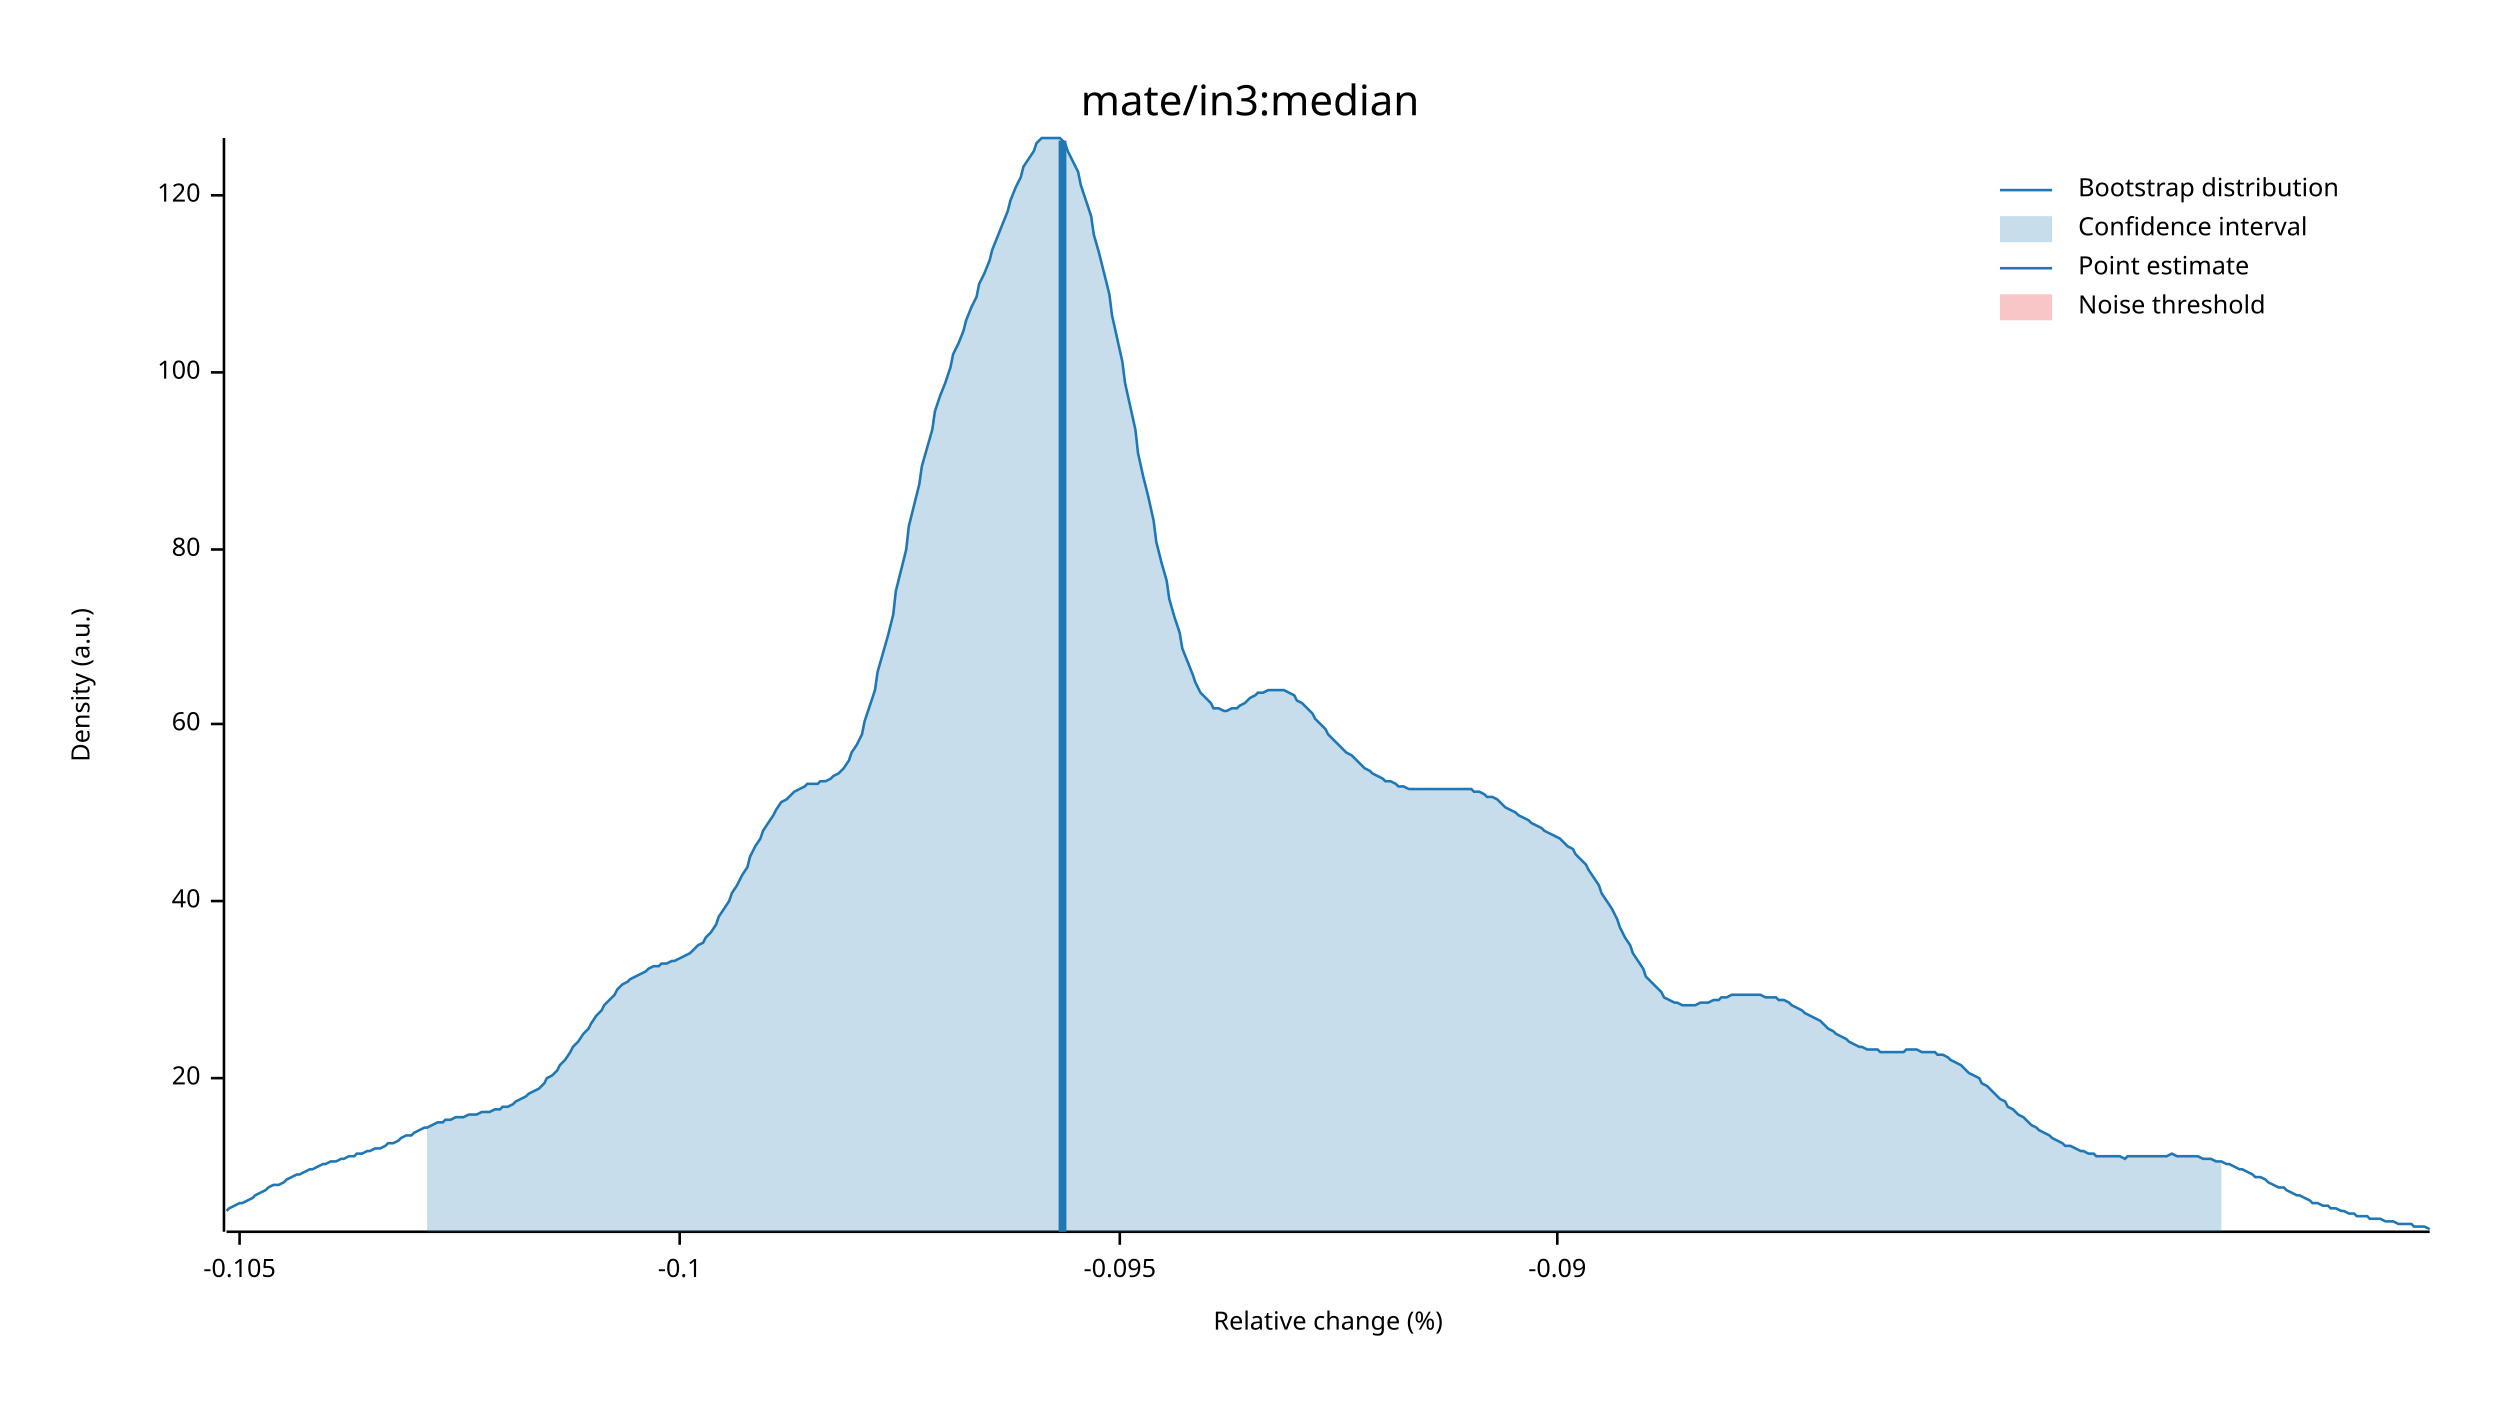
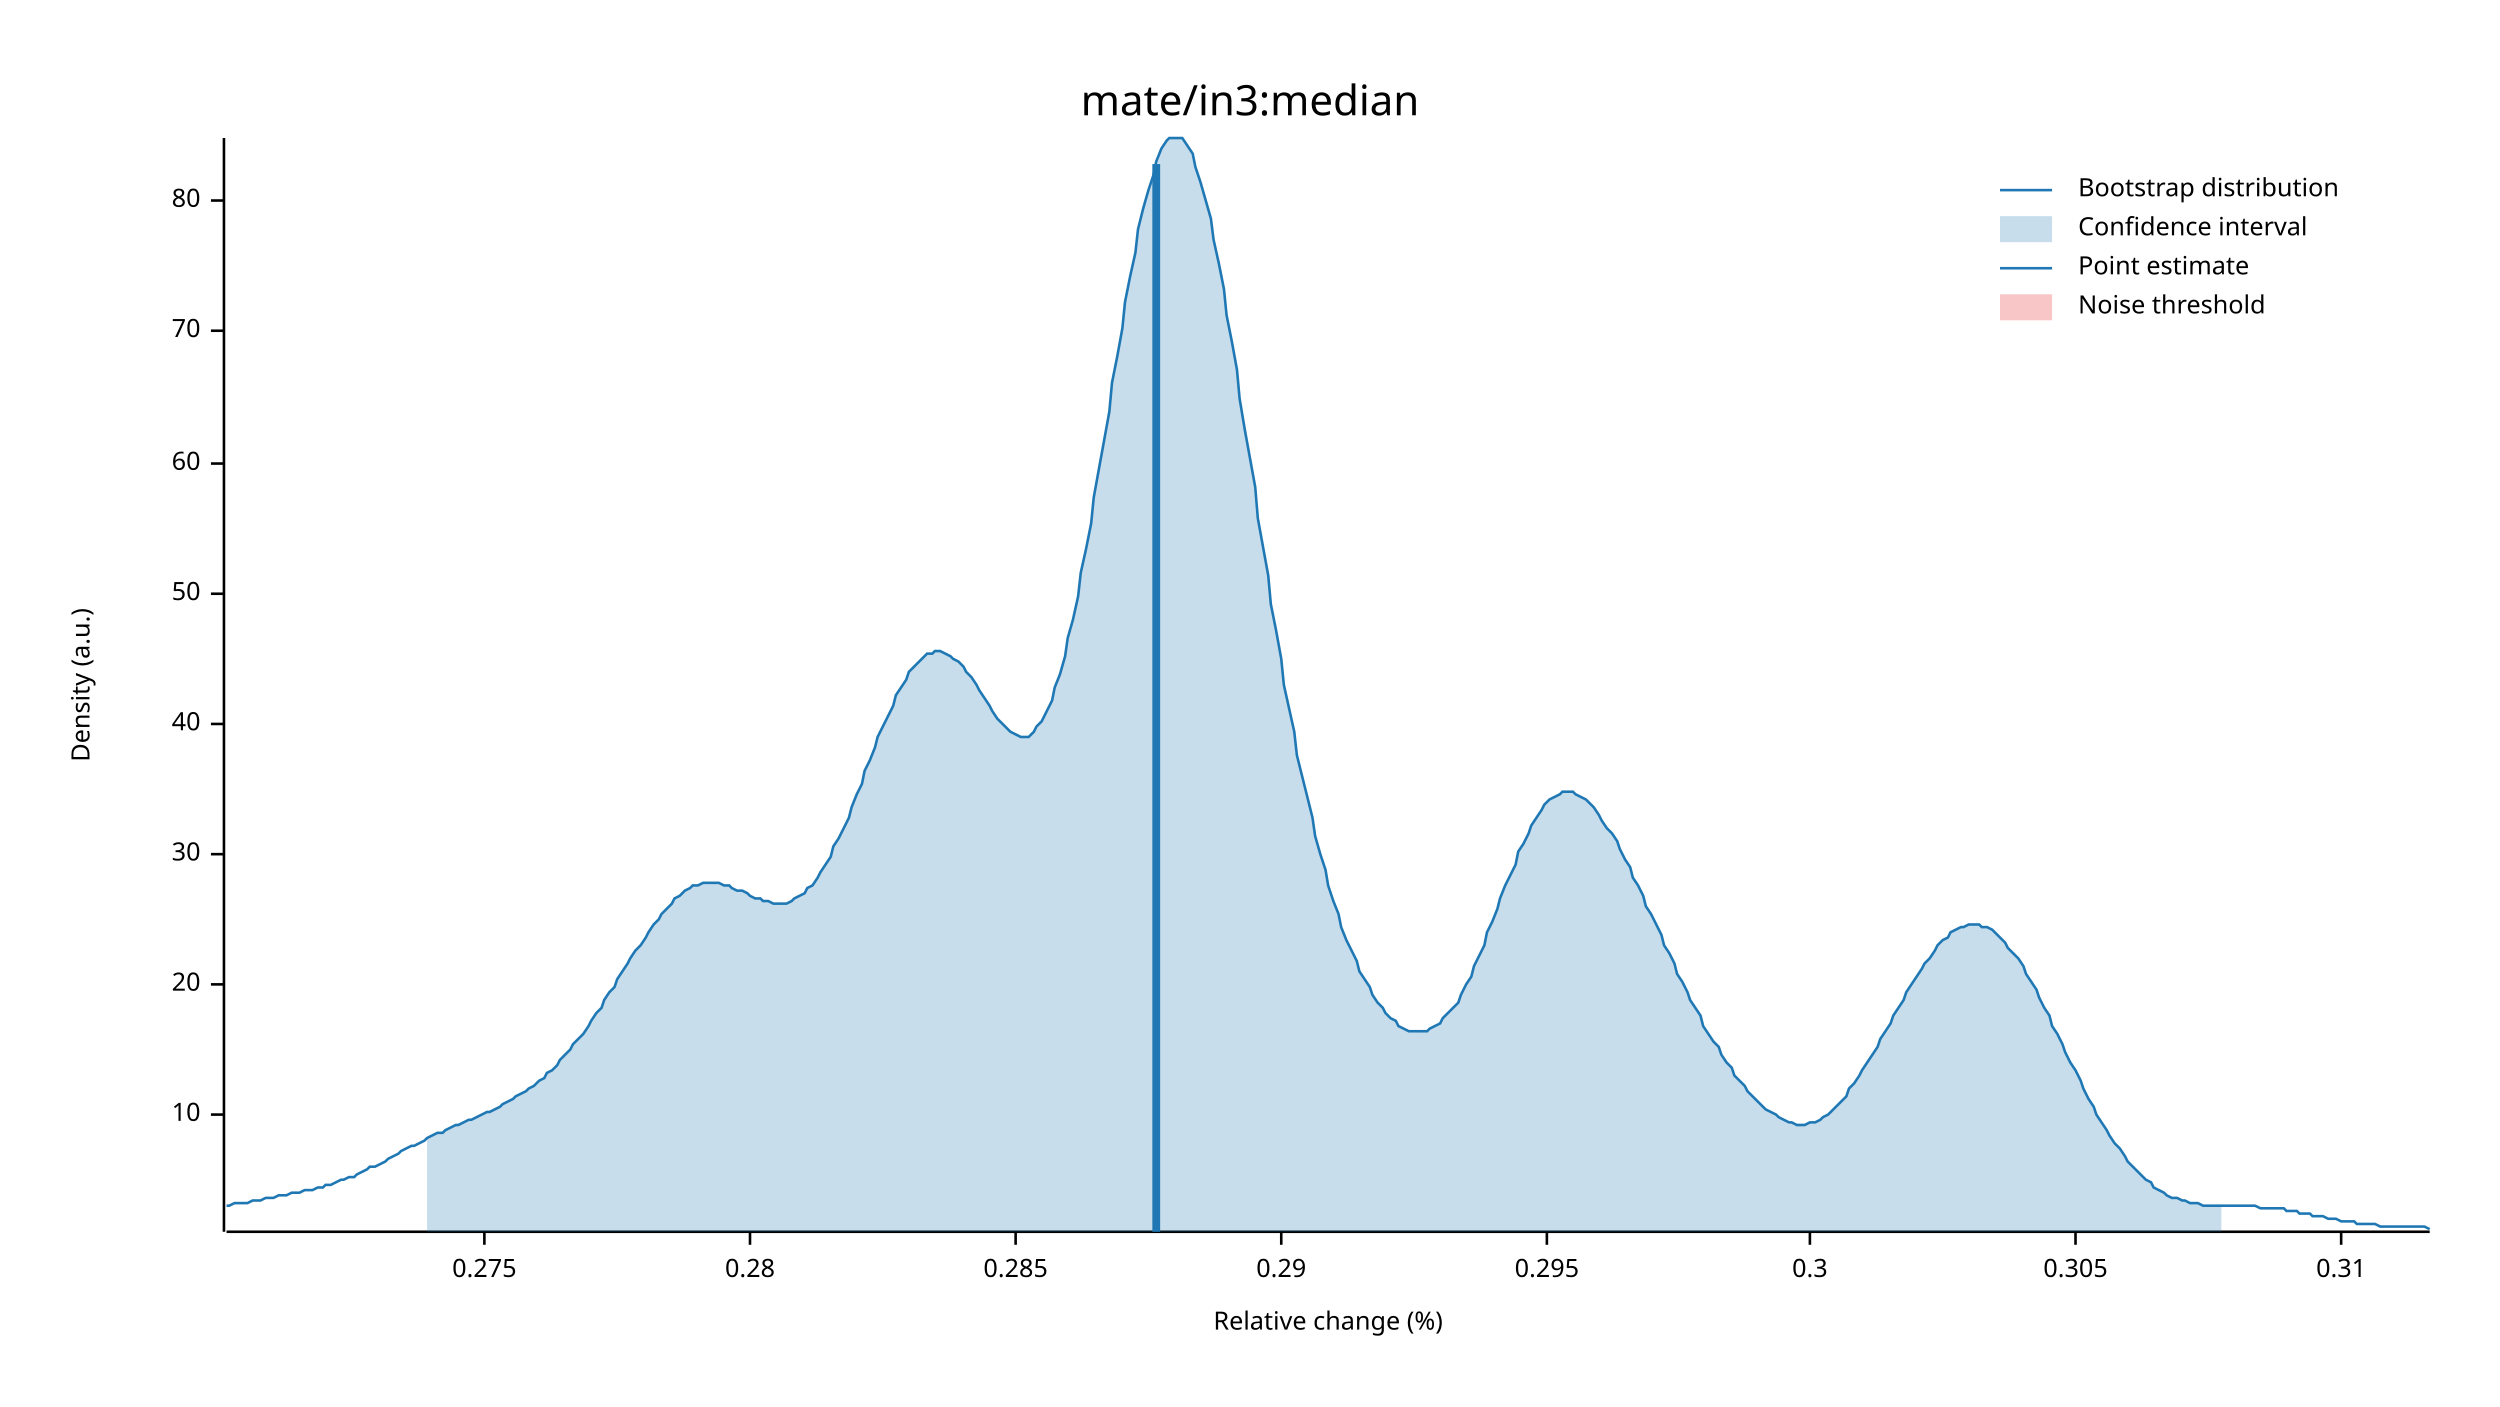
<svg xmlns="http://www.w3.org/2000/svg" width="960" height="540" viewBox="0 0 960 540">
  <text x="480" y="32" dy="0.76em" text-anchor="middle" font-family="sans-serif" font-size="16.129" opacity="1" fill="#000000">
mate/in3:median
</text>
  <text x="27" y="263" dy="0.76em" text-anchor="middle" font-family="sans-serif" font-size="9.677" opacity="1" fill="#000000" transform="rotate(270, 27, 263)">
Density (a.u.)
</text>
  <text x="510" y="513" dy="-0.5ex" text-anchor="middle" font-family="sans-serif" font-size="9.677" opacity="1" fill="#000000">
Relative change (%)
</text>
  <polyline fill="none" opacity="1" stroke="#000000" stroke-width="1" points="86,53 86,473 " />
-   <text x="77" y="414" dy="0.5ex" text-anchor="end" font-family="sans-serif" font-size="9.677" opacity="1" fill="#000000">
+   <text x="77" y="428" dy="0.5ex" text-anchor="end" font-family="sans-serif" font-size="9.677" opacity="1" fill="#000000">
+ 10
+ </text>
+   <polyline fill="none" opacity="1" stroke="#000000" stroke-width="1" points="81,428 86,428 " />
+   <text x="77" y="378" dy="0.5ex" text-anchor="end" font-family="sans-serif" font-size="9.677" opacity="1" fill="#000000">
20
</text>
-   <polyline fill="none" opacity="1" stroke="#000000" stroke-width="1" points="81,414 86,414 " />
-   <text x="77" y="346" dy="0.5ex" text-anchor="end" font-family="sans-serif" font-size="9.677" opacity="1" fill="#000000">
+   <polyline fill="none" opacity="1" stroke="#000000" stroke-width="1" points="81,378 86,378 " />
+   <text x="77" y="328" dy="0.5ex" text-anchor="end" font-family="sans-serif" font-size="9.677" opacity="1" fill="#000000">
+ 30
+ </text>
+   <polyline fill="none" opacity="1" stroke="#000000" stroke-width="1" points="81,328 86,328 " />
+   <text x="77" y="278" dy="0.5ex" text-anchor="end" font-family="sans-serif" font-size="9.677" opacity="1" fill="#000000">
40
</text>
-   <polyline fill="none" opacity="1" stroke="#000000" stroke-width="1" points="81,346 86,346 " />
-   <text x="77" y="278" dy="0.5ex" text-anchor="end" font-family="sans-serif" font-size="9.677" opacity="1" fill="#000000">
+   <polyline fill="none" opacity="1" stroke="#000000" stroke-width="1" points="81,278 86,278 " />
+   <text x="77" y="228" dy="0.5ex" text-anchor="end" font-family="sans-serif" font-size="9.677" opacity="1" fill="#000000">
+ 50
+ </text>
+   <polyline fill="none" opacity="1" stroke="#000000" stroke-width="1" points="81,228 86,228 " />
+   <text x="77" y="178" dy="0.5ex" text-anchor="end" font-family="sans-serif" font-size="9.677" opacity="1" fill="#000000">
60
</text>
-   <polyline fill="none" opacity="1" stroke="#000000" stroke-width="1" points="81,278 86,278 " />
-   <text x="77" y="211" dy="0.5ex" text-anchor="end" font-family="sans-serif" font-size="9.677" opacity="1" fill="#000000">
+   <polyline fill="none" opacity="1" stroke="#000000" stroke-width="1" points="81,178 86,178 " />
+   <text x="77" y="127" dy="0.5ex" text-anchor="end" font-family="sans-serif" font-size="9.677" opacity="1" fill="#000000">
+ 70
+ </text>
+   <polyline fill="none" opacity="1" stroke="#000000" stroke-width="1" points="81,127 86,127 " />
+   <text x="77" y="77" dy="0.5ex" text-anchor="end" font-family="sans-serif" font-size="9.677" opacity="1" fill="#000000">
80
</text>
-   <polyline fill="none" opacity="1" stroke="#000000" stroke-width="1" points="81,211 86,211 " />
-   <text x="77" y="143" dy="0.5ex" text-anchor="end" font-family="sans-serif" font-size="9.677" opacity="1" fill="#000000">
- 100
+   <polyline fill="none" opacity="1" stroke="#000000" stroke-width="1" points="81,77 86,77 " />
+   <polyline fill="none" opacity="1" stroke="#000000" stroke-width="1" points="87,473 933,473 " />
+   <text x="186" y="483" dy="0.76em" text-anchor="middle" font-family="sans-serif" font-size="9.677" opacity="1" fill="#000000">
+ 0.275
</text>
-   <polyline fill="none" opacity="1" stroke="#000000" stroke-width="1" points="81,143 86,143 " />
-   <text x="77" y="75" dy="0.5ex" text-anchor="end" font-family="sans-serif" font-size="9.677" opacity="1" fill="#000000">
- 120
+   <polyline fill="none" opacity="1" stroke="#000000" stroke-width="1" points="186,473 186,478 " />
+   <text x="288" y="483" dy="0.76em" text-anchor="middle" font-family="sans-serif" font-size="9.677" opacity="1" fill="#000000">
+ 0.28
</text>
-   <polyline fill="none" opacity="1" stroke="#000000" stroke-width="1" points="81,75 86,75 " />
-   <polyline fill="none" opacity="1" stroke="#000000" stroke-width="1" points="87,473 933,473 " />
-   <text x="92" y="483" dy="0.76em" text-anchor="middle" font-family="sans-serif" font-size="9.677" opacity="1" fill="#000000">
- -0.105
+   <polyline fill="none" opacity="1" stroke="#000000" stroke-width="1" points="288,473 288,478 " />
+   <text x="390" y="483" dy="0.76em" text-anchor="middle" font-family="sans-serif" font-size="9.677" opacity="1" fill="#000000">
+ 0.285
</text>
-   <polyline fill="none" opacity="1" stroke="#000000" stroke-width="1" points="92,473 92,478 " />
-   <text x="261" y="483" dy="0.76em" text-anchor="middle" font-family="sans-serif" font-size="9.677" opacity="1" fill="#000000">
- -0.1
+   <polyline fill="none" opacity="1" stroke="#000000" stroke-width="1" points="390,473 390,478 " />
+   <text x="492" y="483" dy="0.76em" text-anchor="middle" font-family="sans-serif" font-size="9.677" opacity="1" fill="#000000">
+ 0.29
</text>
-   <polyline fill="none" opacity="1" stroke="#000000" stroke-width="1" points="261,473 261,478 " />
-   <text x="430" y="483" dy="0.76em" text-anchor="middle" font-family="sans-serif" font-size="9.677" opacity="1" fill="#000000">
- -0.095
+   <polyline fill="none" opacity="1" stroke="#000000" stroke-width="1" points="492,473 492,478 " />
+   <text x="594" y="483" dy="0.76em" text-anchor="middle" font-family="sans-serif" font-size="9.677" opacity="1" fill="#000000">
+ 0.295
</text>
-   <polyline fill="none" opacity="1" stroke="#000000" stroke-width="1" points="430,473 430,478 " />
-   <text x="598" y="483" dy="0.76em" text-anchor="middle" font-family="sans-serif" font-size="9.677" opacity="1" fill="#000000">
- -0.09
+   <polyline fill="none" opacity="1" stroke="#000000" stroke-width="1" points="594,473 594,478 " />
+   <text x="695" y="483" dy="0.76em" text-anchor="middle" font-family="sans-serif" font-size="9.677" opacity="1" fill="#000000">
+ 0.3
</text>
-   <polyline fill="none" opacity="1" stroke="#000000" stroke-width="1" points="598,473 598,478 " />
-   <polyline fill="none" opacity="1" stroke="#1F78B4" stroke-width="1" points="87,465 88,464 90,463 92,462 93,462 95,461 97,460 98,459 100,458 102,457 103,456 105,455 107,455 109,454 110,453 112,452 114,451 115,451 117,450 119,449 120,449 122,448 124,447 125,447 127,446 129,446 131,445 132,445 134,444 136,444 137,443 139,443 141,442 142,442 144,441 146,441 148,440 149,439 151,439 153,438 154,437 156,436 158,436 159,435 161,434 163,433 164,433 166,432 168,431 170,431 171,430 173,430 175,429 176,429 178,429 180,428 181,428 183,428 185,427 187,427 188,427 190,426 192,426 193,425 195,425 197,424 198,423 200,422 202,421 203,420 205,419 207,418 209,416 210,414 212,413 214,411 215,409 217,407 219,404 220,402 222,400 224,397 226,395 227,393 229,390 231,388 232,386 234,384 236,382 237,380 239,378 241,377 242,376 244,375 246,374 248,373 249,372 251,371 253,371 254,370 256,370 258,369 259,369 261,368 263,367 265,366 266,365 268,363 270,362 271,360 273,358 275,355 276,352 278,349 280,346 281,343 283,340 285,336 287,333 288,329 290,325 292,322 293,319 295,316 297,313 298,311 300,308 302,307 304,305 305,304 307,303 309,302 310,301 312,301 314,301 315,300 317,300 319,299 320,298 322,297 324,295 326,292 327,289 329,286 331,282 332,277 334,271 336,265 337,258 339,251 341,244 343,236 344,227 346,219 348,211 349,202 351,194 353,186 354,179 356,172 358,165 359,158 361,152 363,147 365,141 366,136 368,132 370,127 371,123 373,118 375,114 376,109 378,105 380,100 381,96 383,91 385,86 387,81 388,77 390,72 392,68 393,64 395,61 397,58 398,55 400,53 402,53 404,53 405,53 407,53 409,55 410,58 412,62 414,66 415,71 417,77 419,83 420,90 422,97 424,105 426,113 427,121 429,130 431,139 432,147 434,156 436,165 437,174 439,183 441,191 443,200 444,208 446,216 448,223 449,230 451,237 453,243 454,249 456,254 458,259 459,262 461,266 463,268 465,270 466,272 468,272 470,273 471,273 473,272 475,272 476,271 478,270 480,268 482,267 483,266 485,266 487,265 488,265 490,265 492,265 493,265 495,266 497,267 498,269 500,270 502,272 504,274 505,276 507,278 509,280 510,282 512,284 514,286 515,287 517,289 519,290 521,292 522,293 524,295 526,296 527,297 529,298 531,299 532,300 534,300 536,301 537,302 539,302 541,303 543,303 544,303 546,303 548,303 549,303 551,303 553,303 554,303 556,303 558,303 560,303 561,303 563,303 565,303 566,304 568,304 570,305 571,306 573,306 575,307 576,308 578,310 580,311 582,312 583,313 585,314 587,315 588,316 590,317 592,318 593,319 595,320 597,321 599,322 600,323 602,325 604,326 605,328 607,330 609,332 610,334 612,337 614,340 615,343 617,346 619,349 621,353 622,356 624,360 626,363 627,366 629,369 631,372 632,375 634,377 636,379 638,381 639,383 641,384 643,385 644,385 646,386 648,386 649,386 651,386 653,385 654,385 656,385 658,384 660,384 661,383 663,383 665,382 666,382 668,382 670,382 671,382 673,382 675,382 676,382 678,383 680,383 682,383 683,384 685,384 687,385 688,386 690,387 692,388 693,389 695,390 697,391 699,392 700,393 702,395 704,396 705,397 707,398 709,399 710,400 712,401 714,402 715,402 717,403 719,403 721,403 722,404 724,404 726,404 727,404 729,404 731,404 732,403 734,403 736,403 738,404 739,404 741,404 743,404 744,405 746,405 748,406 749,407 751,408 753,409 754,410 756,412 758,413 760,414 761,416 763,417 765,419 766,420 768,422 770,423 771,425 773,426 775,428 777,429 778,430 780,432 782,433 783,434 785,435 787,436 788,437 790,438 792,439 793,440 795,440 797,441 799,442 800,442 802,443 804,443 805,444 807,444 809,444 810,444 812,444 814,444 816,445 817,444 819,444 821,444 822,444 824,444 826,444 827,444 829,444 831,444 832,444 834,443 836,444 838,444 839,444 841,444 843,444 844,444 846,445 848,445 849,445 851,446 853,446 855,447 856,447 858,448 860,449 861,449 863,450 865,451 866,452 868,452 870,453 871,454 873,455 875,456 877,456 878,457 880,458 882,459 883,459 885,460 887,461 888,462 890,462 892,463 894,463 895,464 897,464 899,465 900,465 902,466 904,466 905,467 907,467 909,467 910,468 912,468 914,468 916,469 917,469 919,469 921,470 922,470 924,470 926,470 927,471 929,471 931,471 933,472 " />
-   <polygon opacity="0.25" fill="#1F78B4" points="164,433 166,432 168,431 170,431 171,430 173,430 175,429 176,429 178,429 180,428 181,428 183,428 185,427 187,427 188,427 190,426 192,426 193,425 195,425 197,424 198,423 200,422 202,421 203,420 205,419 207,418 209,416 210,414 212,413 214,411 215,409 217,407 219,404 220,402 222,400 224,397 226,395 227,393 229,390 231,388 232,386 234,384 236,382 237,380 239,378 241,377 242,376 244,375 246,374 248,373 249,372 251,371 253,371 254,370 256,370 258,369 259,369 261,368 263,367 265,366 266,365 268,363 270,362 271,360 273,358 275,355 276,352 278,349 280,346 281,343 283,340 285,336 287,333 288,329 290,325 292,322 293,319 295,316 297,313 298,311 300,308 302,307 304,305 305,304 307,303 309,302 310,301 312,301 314,301 315,300 317,300 319,299 320,298 322,297 324,295 326,292 327,289 329,286 331,282 332,277 334,271 336,265 337,258 339,251 341,244 343,236 344,227 346,219 348,211 349,202 351,194 353,186 354,179 356,172 358,165 359,158 361,152 363,147 365,141 366,136 368,132 370,127 371,123 373,118 375,114 376,109 378,105 380,100 381,96 383,91 385,86 387,81 388,77 390,72 392,68 393,64 395,61 397,58 398,55 400,53 402,53 404,53 405,53 407,53 409,55 410,58 412,62 414,66 415,71 417,77 419,83 420,90 422,97 424,105 426,113 427,121 429,130 431,139 432,147 434,156 436,165 437,174 439,183 441,191 443,200 444,208 446,216 448,223 449,230 451,237 453,243 454,249 456,254 458,259 459,262 461,266 463,268 465,270 466,272 468,272 470,273 471,273 473,272 475,272 476,271 478,270 480,268 482,267 483,266 485,266 487,265 488,265 490,265 492,265 493,265 495,266 497,267 498,269 500,270 502,272 504,274 505,276 507,278 509,280 510,282 512,284 514,286 515,287 517,289 519,290 521,292 522,293 524,295 526,296 527,297 529,298 531,299 532,300 534,300 536,301 537,302 539,302 541,303 543,303 544,303 546,303 548,303 549,303 551,303 553,303 554,303 556,303 558,303 560,303 561,303 563,303 565,303 566,304 568,304 570,305 571,306 573,306 575,307 576,308 578,310 580,311 582,312 583,313 585,314 587,315 588,316 590,317 592,318 593,319 595,320 597,321 599,322 600,323 602,325 604,326 605,328 607,330 609,332 610,334 612,337 614,340 615,343 617,346 619,349 621,353 622,356 624,360 626,363 627,366 629,369 631,372 632,375 634,377 636,379 638,381 639,383 641,384 643,385 644,385 646,386 648,386 649,386 651,386 653,385 654,385 656,385 658,384 660,384 661,383 663,383 665,382 666,382 668,382 670,382 671,382 673,382 675,382 676,382 678,383 680,383 682,383 683,384 685,384 687,385 688,386 690,387 692,388 693,389 695,390 697,391 699,392 700,393 702,395 704,396 705,397 707,398 709,399 710,400 712,401 714,402 715,402 717,403 719,403 721,403 722,404 724,404 726,404 727,404 729,404 731,404 732,403 734,403 736,403 738,404 739,404 741,404 743,404 744,405 746,405 748,406 749,407 751,408 753,409 754,410 756,412 758,413 760,414 761,416 763,417 765,419 766,420 768,422 770,423 771,425 773,426 775,428 777,429 778,430 780,432 782,433 783,434 785,435 787,436 788,437 790,438 792,439 793,440 795,440 797,441 799,442 800,442 802,443 804,443 805,444 807,444 809,444 810,444 812,444 814,444 816,445 817,444 819,444 821,444 822,444 824,444 826,444 827,444 829,444 831,444 832,444 834,443 836,444 838,444 839,444 841,444 843,444 844,444 846,445 848,445 849,445 851,446 853,446 853,473 164,473 " />
-   <polyline fill="none" opacity="1" stroke="#1F78B4" stroke-width="3" points="408,473 408,54 " />
+   <polyline fill="none" opacity="1" stroke="#000000" stroke-width="1" points="695,473 695,478 " />
+   <text x="797" y="483" dy="0.76em" text-anchor="middle" font-family="sans-serif" font-size="9.677" opacity="1" fill="#000000">
+ 0.305
+ </text>
+   <polyline fill="none" opacity="1" stroke="#000000" stroke-width="1" points="797,473 797,478 " />
+   <text x="899" y="483" dy="0.76em" text-anchor="middle" font-family="sans-serif" font-size="9.677" opacity="1" fill="#000000">
+ 0.31
+ </text>
+   <polyline fill="none" opacity="1" stroke="#000000" stroke-width="1" points="899,473 899,478 " />
+   <polyline fill="none" opacity="1" stroke="#1F78B4" stroke-width="1" points="87,463 88,463 90,462 92,462 93,462 95,462 97,461 98,461 100,461 102,460 103,460 105,460 107,459 109,459 110,459 112,458 114,458 115,458 117,457 119,457 120,457 122,456 124,456 125,455 127,455 129,454 131,453 132,453 134,452 136,452 137,451 139,450 141,449 142,448 144,448 146,447 148,446 149,445 151,444 153,443 154,442 156,441 158,440 159,440 161,439 163,438 164,437 166,436 168,435 170,435 171,434 173,433 175,432 176,432 178,431 180,430 181,430 183,429 185,428 187,427 188,427 190,426 192,425 193,424 195,423 197,422 198,421 200,420 202,419 203,418 205,417 207,415 209,414 210,412 212,411 214,409 215,407 217,405 219,403 220,401 222,399 224,397 226,394 227,392 229,389 231,387 232,384 234,381 236,379 237,376 239,373 241,370 242,368 244,365 246,363 248,360 249,358 251,355 253,353 254,351 256,349 258,347 259,345 261,344 263,342 265,341 266,340 268,340 270,339 271,339 273,339 275,339 276,339 278,340 280,340 281,341 283,342 285,342 287,343 288,344 290,345 292,345 293,346 295,346 297,347 298,347 300,347 302,347 304,346 305,345 307,344 309,343 310,341 312,340 314,337 315,335 317,332 319,329 320,325 322,322 324,318 326,314 327,310 329,305 331,301 332,296 334,292 336,287 337,283 339,279 341,275 343,271 344,267 346,264 348,261 349,258 351,256 353,254 354,253 356,251 358,251 359,250 361,250 363,251 365,252 366,253 368,254 370,256 371,258 373,260 375,263 376,265 378,268 380,271 381,273 383,276 385,278 387,280 388,281 390,282 392,283 393,283 395,283 397,281 398,279 400,277 402,273 404,269 405,264 407,259 409,252 410,245 412,238 414,229 415,220 417,211 419,201 420,191 422,180 424,169 426,158 427,147 429,137 431,126 432,116 434,106 436,97 437,88 439,80 441,73 443,67 444,62 446,57 448,54 449,53 451,53 453,53 454,53 456,56 458,59 459,64 461,70 463,77 465,84 466,92 468,101 470,111 471,121 473,131 475,142 476,153 478,165 480,176 482,187 483,199 485,210 487,221 488,232 490,242 492,253 493,263 495,272 497,281 498,290 500,298 502,306 504,314 505,321 507,328 509,334 510,340 512,346 514,351 515,356 517,361 519,365 521,369 522,373 524,376 526,379 527,382 529,385 531,387 532,389 534,391 536,392 537,394 539,395 541,396 543,396 544,396 546,396 548,396 549,395 551,394 553,393 554,391 556,389 558,387 560,385 561,382 563,378 565,375 566,371 568,367 570,363 571,358 573,354 575,349 576,345 578,340 580,336 582,332 583,327 585,324 587,320 588,317 590,314 592,311 593,309 595,307 597,306 599,305 600,304 602,304 604,304 605,305 607,306 609,307 610,308 612,310 614,313 615,315 617,318 619,320 621,323 622,326 624,330 626,333 627,337 629,340 631,344 632,348 634,351 636,355 638,359 639,363 641,366 643,370 644,374 646,377 648,381 649,384 651,387 653,390 654,394 656,397 658,400 660,402 661,405 663,408 665,410 666,413 668,415 670,417 671,419 673,421 675,423 676,424 678,426 680,427 682,428 683,429 685,430 687,431 688,431 690,432 692,432 693,432 695,431 697,431 699,430 700,429 702,428 704,426 705,425 707,423 709,421 710,418 712,416 714,413 715,411 717,408 719,405 721,402 722,399 724,396 726,393 727,390 729,387 731,384 732,381 734,378 736,375 738,372 739,370 741,368 743,365 744,363 746,361 748,360 749,358 751,357 753,356 754,356 756,355 758,355 760,355 761,356 763,356 765,357 766,358 768,360 770,362 771,364 773,366 775,368 777,371 778,374 780,377 782,380 783,383 785,387 787,390 788,394 790,397 792,401 793,404 795,408 797,411 799,415 800,418 802,422 804,425 805,428 807,431 809,434 810,436 812,439 814,441 816,444 817,446 819,448 821,450 822,451 824,453 826,454 827,456 829,457 831,458 832,459 834,460 836,460 838,461 839,461 841,462 843,462 844,462 846,463 848,463 849,463 851,463 853,463 855,463 856,463 858,463 860,463 861,463 863,463 865,463 866,463 868,464 870,464 871,464 873,464 875,464 877,464 878,465 880,465 882,465 883,466 885,466 887,466 888,467 890,467 892,467 894,468 895,468 897,468 899,469 900,469 902,469 904,469 905,470 907,470 909,470 910,470 912,470 914,471 916,471 917,471 919,471 921,471 922,471 924,471 926,471 927,471 929,471 931,471 933,472 " />
+   <polygon opacity="0.25" fill="#1F78B4" points="164,437 166,436 168,435 170,435 171,434 173,433 175,432 176,432 178,431 180,430 181,430 183,429 185,428 187,427 188,427 190,426 192,425 193,424 195,423 197,422 198,421 200,420 202,419 203,418 205,417 207,415 209,414 210,412 212,411 214,409 215,407 217,405 219,403 220,401 222,399 224,397 226,394 227,392 229,389 231,387 232,384 234,381 236,379 237,376 239,373 241,370 242,368 244,365 246,363 248,360 249,358 251,355 253,353 254,351 256,349 258,347 259,345 261,344 263,342 265,341 266,340 268,340 270,339 271,339 273,339 275,339 276,339 278,340 280,340 281,341 283,342 285,342 287,343 288,344 290,345 292,345 293,346 295,346 297,347 298,347 300,347 302,347 304,346 305,345 307,344 309,343 310,341 312,340 314,337 315,335 317,332 319,329 320,325 322,322 324,318 326,314 327,310 329,305 331,301 332,296 334,292 336,287 337,283 339,279 341,275 343,271 344,267 346,264 348,261 349,258 351,256 353,254 354,253 356,251 358,251 359,250 361,250 363,251 365,252 366,253 368,254 370,256 371,258 373,260 375,263 376,265 378,268 380,271 381,273 383,276 385,278 387,280 388,281 390,282 392,283 393,283 395,283 397,281 398,279 400,277 402,273 404,269 405,264 407,259 409,252 410,245 412,238 414,229 415,220 417,211 419,201 420,191 422,180 424,169 426,158 427,147 429,137 431,126 432,116 434,106 436,97 437,88 439,80 441,73 443,67 444,62 446,57 448,54 449,53 451,53 453,53 454,53 456,56 458,59 459,64 461,70 463,77 465,84 466,92 468,101 470,111 471,121 473,131 475,142 476,153 478,165 480,176 482,187 483,199 485,210 487,221 488,232 490,242 492,253 493,263 495,272 497,281 498,290 500,298 502,306 504,314 505,321 507,328 509,334 510,340 512,346 514,351 515,356 517,361 519,365 521,369 522,373 524,376 526,379 527,382 529,385 531,387 532,389 534,391 536,392 537,394 539,395 541,396 543,396 544,396 546,396 548,396 549,395 551,394 553,393 554,391 556,389 558,387 560,385 561,382 563,378 565,375 566,371 568,367 570,363 571,358 573,354 575,349 576,345 578,340 580,336 582,332 583,327 585,324 587,320 588,317 590,314 592,311 593,309 595,307 597,306 599,305 600,304 602,304 604,304 605,305 607,306 609,307 610,308 612,310 614,313 615,315 617,318 619,320 621,323 622,326 624,330 626,333 627,337 629,340 631,344 632,348 634,351 636,355 638,359 639,363 641,366 643,370 644,374 646,377 648,381 649,384 651,387 653,390 654,394 656,397 658,400 660,402 661,405 663,408 665,410 666,413 668,415 670,417 671,419 673,421 675,423 676,424 678,426 680,427 682,428 683,429 685,430 687,431 688,431 690,432 692,432 693,432 695,431 697,431 699,430 700,429 702,428 704,426 705,425 707,423 709,421 710,418 712,416 714,413 715,411 717,408 719,405 721,402 722,399 724,396 726,393 727,390 729,387 731,384 732,381 734,378 736,375 738,372 739,370 741,368 743,365 744,363 746,361 748,360 749,358 751,357 753,356 754,356 756,355 758,355 760,355 761,356 763,356 765,357 766,358 768,360 770,362 771,364 773,366 775,368 777,371 778,374 780,377 782,380 783,383 785,387 787,390 788,394 790,397 792,401 793,404 795,408 797,411 799,415 800,418 802,422 804,425 805,428 807,431 809,434 810,436 812,439 814,441 816,444 817,446 819,448 821,450 822,451 824,453 826,454 827,456 829,457 831,458 832,459 834,460 836,460 838,461 839,461 841,462 843,462 844,462 846,463 848,463 849,463 851,463 853,463 853,473 164,473 " />
+   <polyline fill="none" opacity="1" stroke="#1F78B4" stroke-width="3" points="444,473 444,63 " />
  <rect x="510" y="53" width="0" height="419" opacity="0.1" fill="#E31A1C" stroke="none" />
  <text x="798" y="68" dy="0.76em" text-anchor="start" font-family="sans-serif" font-size="9.677" opacity="1" fill="#000000">
Bootstrap distribution
</text>
  <text x="798" y="83" dy="0.76em" text-anchor="start" font-family="sans-serif" font-size="9.677" opacity="1" fill="#000000">
Confidence interval
</text>
  <text x="798" y="98" dy="0.76em" text-anchor="start" font-family="sans-serif" font-size="9.677" opacity="1" fill="#000000">
Point estimate
</text>
  <text x="798" y="113" dy="0.76em" text-anchor="start" font-family="sans-serif" font-size="9.677" opacity="1" fill="#000000">
Noise threshold
</text>
  <polyline fill="none" opacity="1" stroke="#1F78B4" stroke-width="1" points="768,73 788,73 " />
  <rect x="768" y="83" width="20" height="10" opacity="0.25" fill="#1F78B4" stroke="none" />
  <polyline fill="none" opacity="1" stroke="#1F78B4" stroke-width="1" points="768,103 788,103 " />
  <rect x="768" y="113" width="20" height="10" opacity="0.25" fill="#E31A1C" stroke="none" />
</svg>
